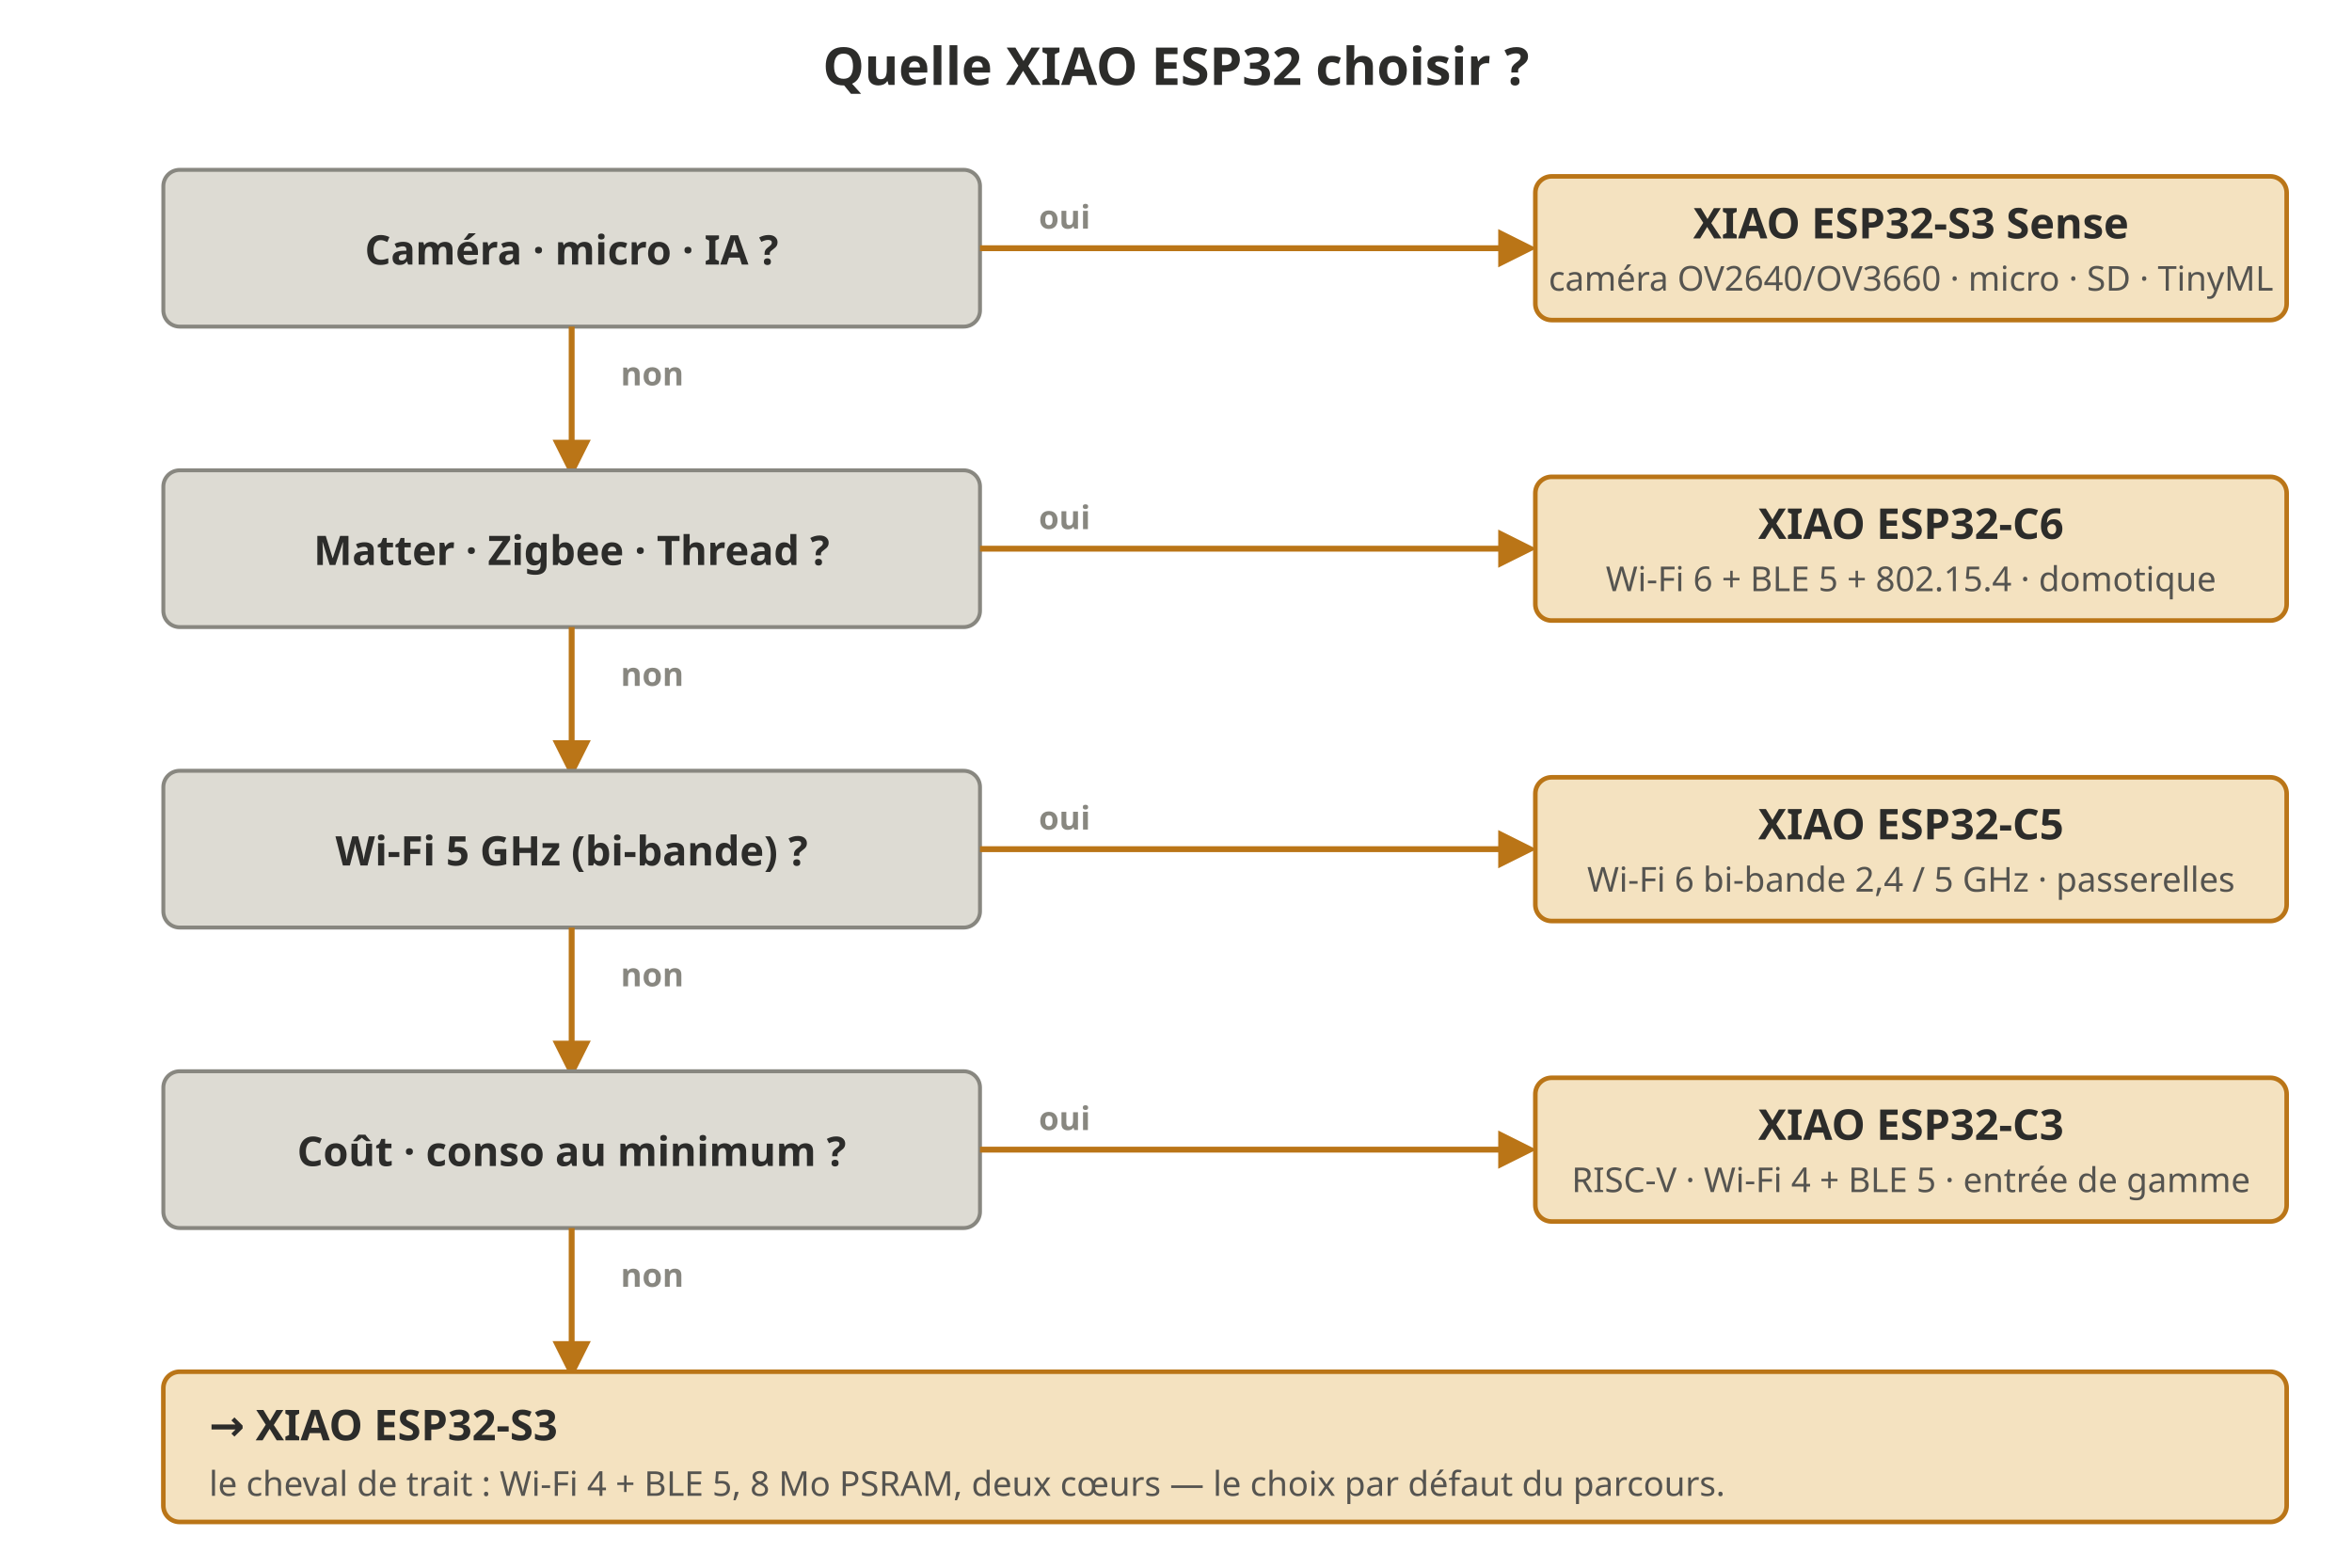
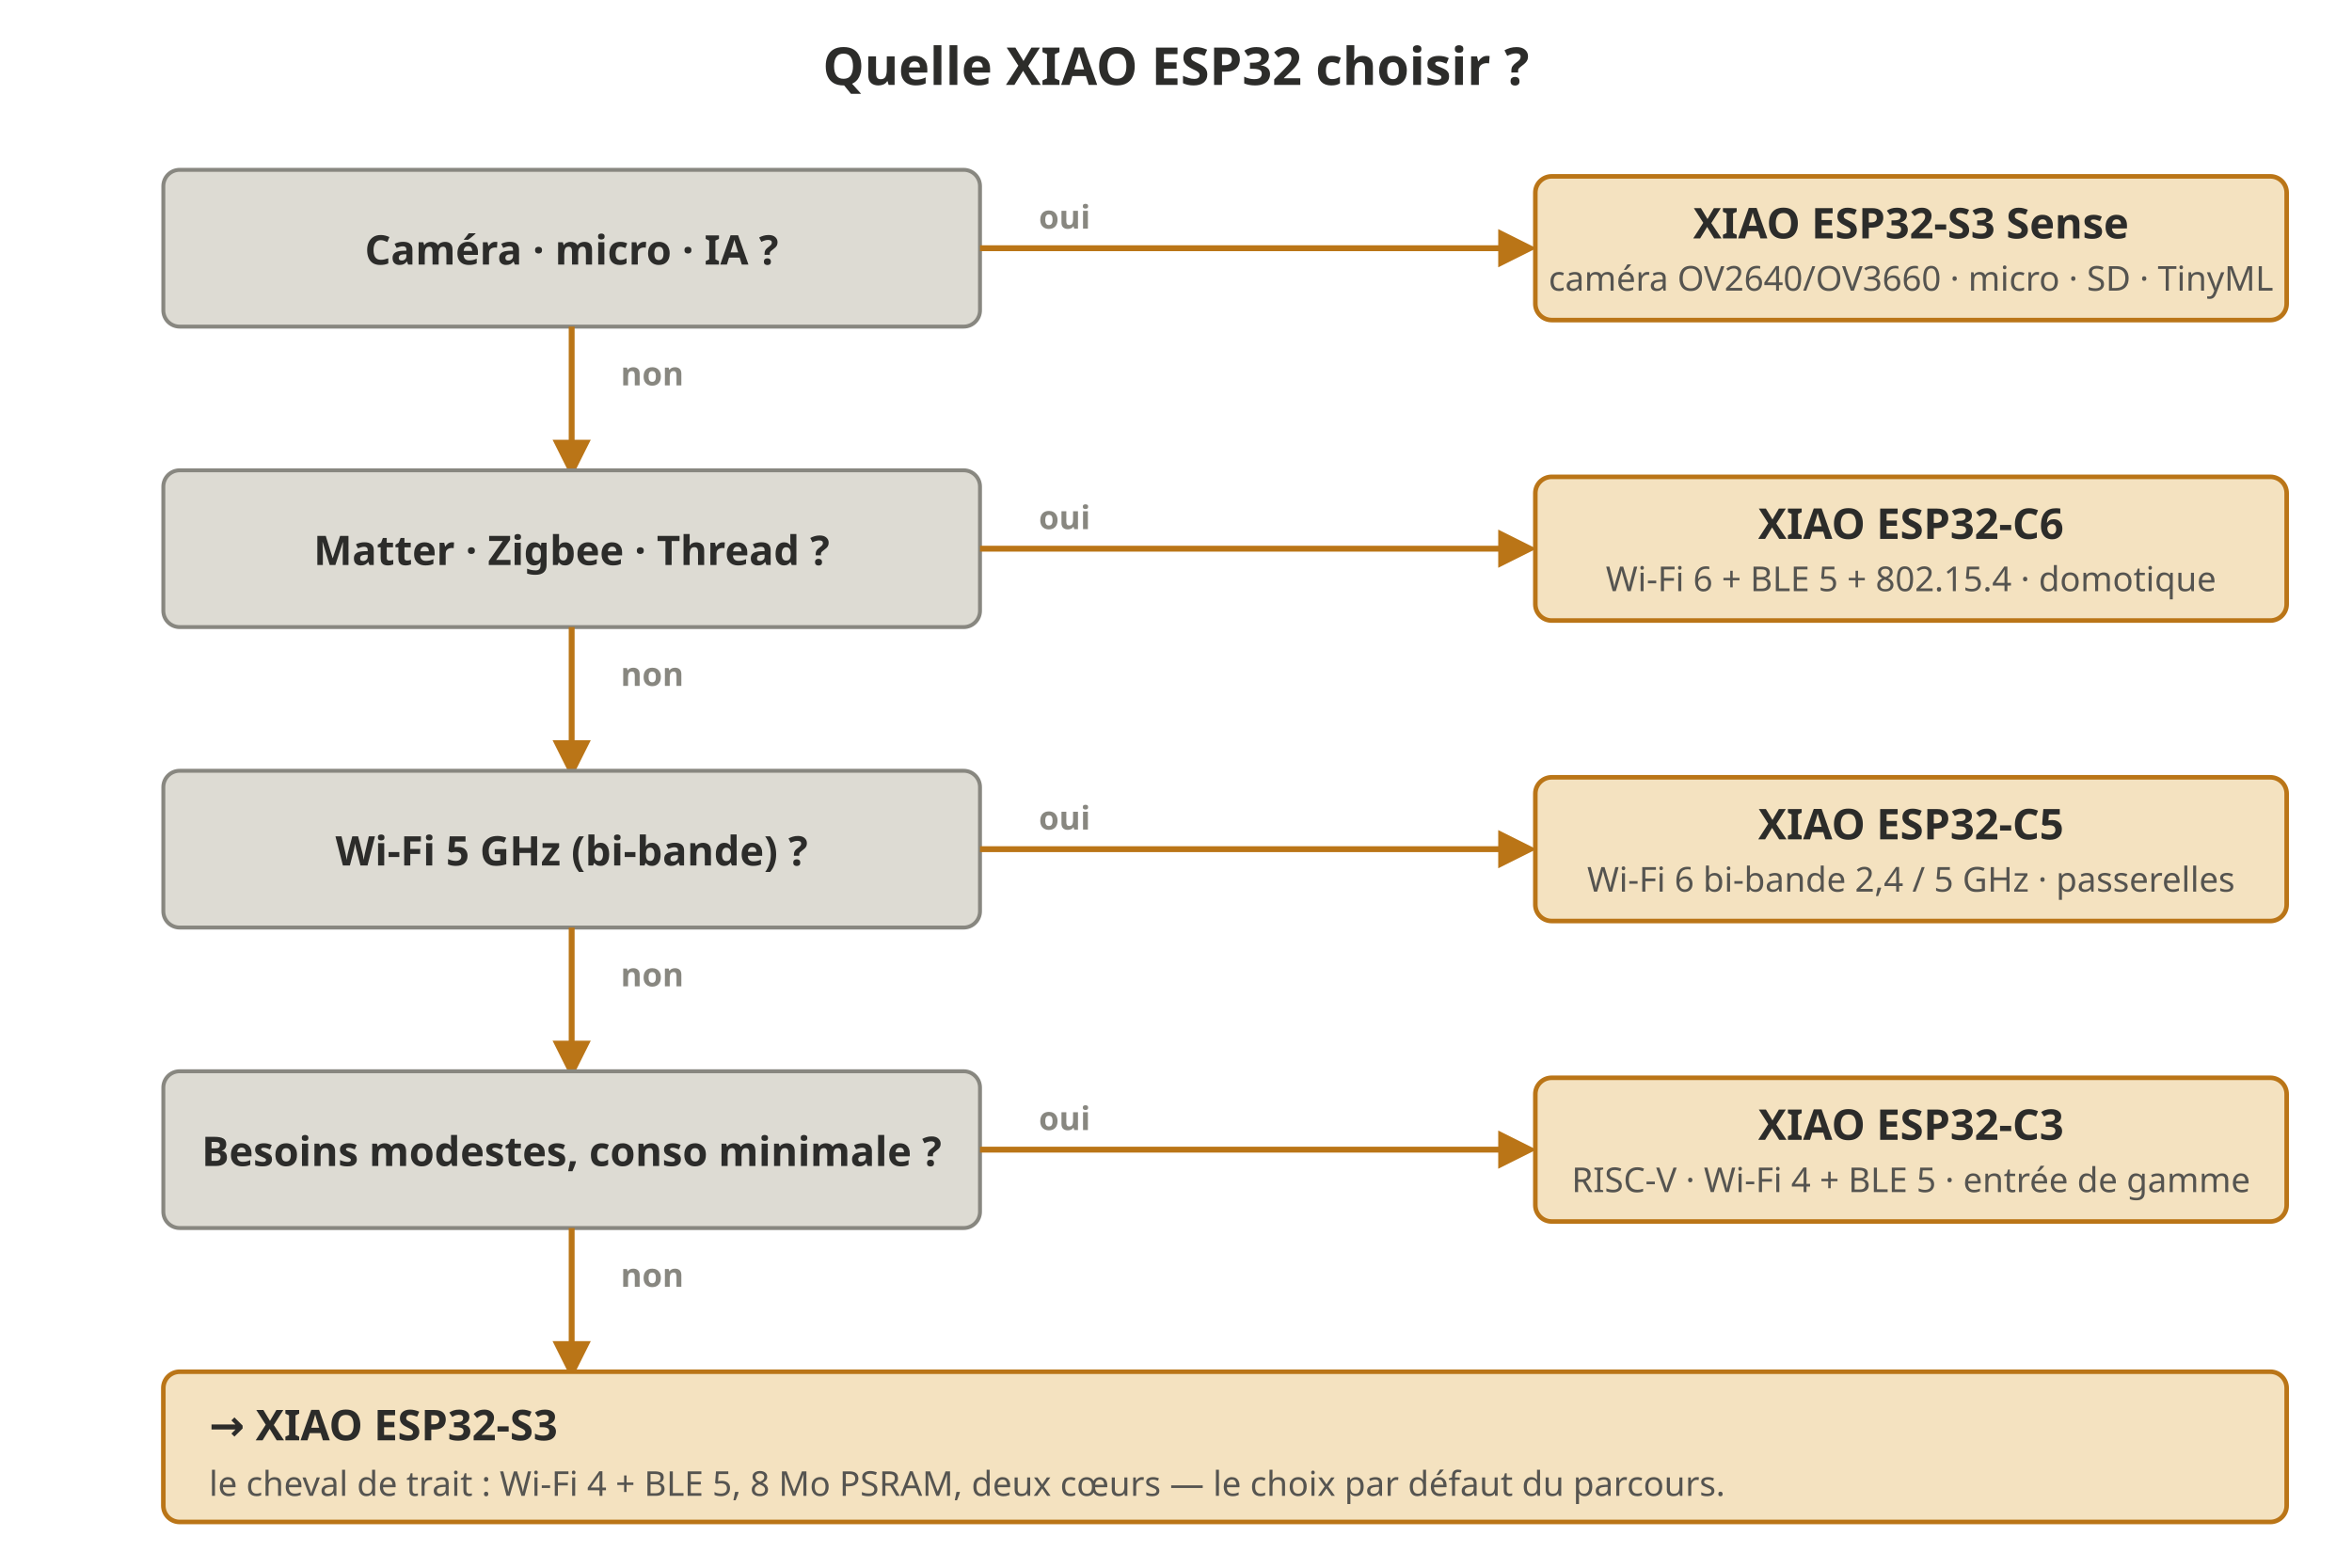
<svg xmlns="http://www.w3.org/2000/svg" viewBox="0 0 720 480" role="img" aria-labelledby="t d">
  <defs>
    <style>
      .ti { font: 700 16px sans-serif; fill: #2C2C2A; }
      .q { font: 600 12.5px sans-serif; fill: #2C2C2A; }
      .nm { font: 700 13px sans-serif; fill: #2C2C2A; }
      .sm { font: 400 10.5px sans-serif; fill: #555450; }
      .lab { font: 600 10px sans-serif; fill: #888780; }
      .bx { fill: #DDDBD3; stroke: #888780; stroke-width: 1.2; }
      .obx { fill: #F4E2C0; stroke: #BA7517; stroke-width: 1.4; }
      .wire { stroke: #BA7517; stroke-width: 1.8; fill: none; }
      .ah { fill: #BA7517; }
      @media (prefers-color-scheme: dark) {
        .ti, .q, .nm { fill: #F1EFE8; }
        .sm { fill: #C9C7C0; }
        .lab { fill: #BBBBBB; }
        .bx { fill: #4A4A48; stroke: #BBBBBB; }
        .obx { fill: #5A4A2E; stroke: #EF9F27; }
        .wire { stroke: #EF9F27; }
        .ah { fill: #EF9F27; }
      }
    </style>
    <marker id="aw" viewBox="0 0 10 10" refX="8" refY="5" markerWidth="6.5" markerHeight="6.5" orient="auto">
      <path d="M0,0 L10,5 L0,10 Z" class="ah" />
    </marker>
  </defs>
  <text x="360" y="26" text-anchor="middle" class="ti">Quelle XIAO ESP32 choisir ?</text>
  <rect x="50" y="52" width="250" height="48" rx="5" class="bx" />
  <text x="175" y="81" text-anchor="middle" class="q">Caméra · micro · IA ?</text>
  <text x="318" y="70" text-anchor="start" class="lab">oui</text>
  <line x1="300" y1="76" x2="468" y2="76" class="wire" marker-end="url(#aw)" />
  <rect x="470" y="54" width="230" height="44" rx="5" class="obx" />
  <text x="585" y="73" text-anchor="middle" class="nm">XIAO ESP32-S3 Sense</text>
  <text x="585" y="89" text-anchor="middle" class="sm">caméra OV2640/OV3660 · micro · SD · TinyML</text>
  <text x="190" y="118" text-anchor="start" class="lab">non</text>
  <line x1="175" y1="100" x2="175" y2="144" class="wire" marker-end="url(#aw)" />
  <rect x="50" y="144" width="250" height="48" rx="5" class="bx" />
  <text x="175" y="173" text-anchor="middle" class="q">Matter · Zigbee · Thread ?</text>
  <text x="318" y="162" text-anchor="start" class="lab">oui</text>
  <line x1="300" y1="168" x2="468" y2="168" class="wire" marker-end="url(#aw)" />
  <rect x="470" y="146" width="230" height="44" rx="5" class="obx" />
  <text x="585" y="165" text-anchor="middle" class="nm">XIAO ESP32-C6</text>
  <text x="585" y="181" text-anchor="middle" class="sm">Wi-Fi 6 + BLE 5 + 802.15.4 · domotique</text>
  <text x="190" y="210" text-anchor="start" class="lab">non</text>
  <line x1="175" y1="192" x2="175" y2="236" class="wire" marker-end="url(#aw)" />
  <rect x="50" y="236" width="250" height="48" rx="5" class="bx" />
  <text x="175" y="265" text-anchor="middle" class="q">Wi-Fi 5 GHz (bi-bande) ?</text>
  <text x="318" y="254" text-anchor="start" class="lab">oui</text>
  <line x1="300" y1="260" x2="468" y2="260" class="wire" marker-end="url(#aw)" />
  <rect x="470" y="238" width="230" height="44" rx="5" class="obx" />
  <text x="585" y="257" text-anchor="middle" class="nm">XIAO ESP32-C5</text>
  <text x="585" y="273" text-anchor="middle" class="sm">Wi-Fi 6 bi-bande 2,4 / 5 GHz · passerelles</text>
  <text x="190" y="302" text-anchor="start" class="lab">non</text>
  <line x1="175" y1="284" x2="175" y2="328" class="wire" marker-end="url(#aw)" />
  <rect x="50" y="328" width="250" height="48" rx="5" class="bx" />
-   <text x="175" y="357" text-anchor="middle" class="q">Coût · conso au minimum ?</text>
+   <text x="175" y="357" text-anchor="middle" class="q">Besoins modestes, conso minimale ?</text>
  <text x="318" y="346" text-anchor="start" class="lab">oui</text>
  <line x1="300" y1="352" x2="468" y2="352" class="wire" marker-end="url(#aw)" />
  <rect x="470" y="330" width="230" height="44" rx="5" class="obx" />
  <text x="585" y="349" text-anchor="middle" class="nm">XIAO ESP32-C3</text>
  <text x="585" y="365" text-anchor="middle" class="sm">RISC-V · Wi-Fi 4 + BLE 5 · entrée de gamme</text>
  <text x="190" y="394" text-anchor="start" class="lab">non</text>
  <line x1="175" y1="376" x2="175" y2="420" class="wire" marker-end="url(#aw)" />
  <rect x="50" y="420" width="650" height="46" rx="5" class="obx" />
  <text x="64" y="441" text-anchor="start" class="nm">→ XIAO ESP32-S3</text>
  <text x="64" y="458" text-anchor="start" class="sm">le cheval de trait : Wi-Fi 4 + BLE 5, 8 Mo PSRAM, deux cœurs — le choix par défaut du parcours.</text>
</svg>
